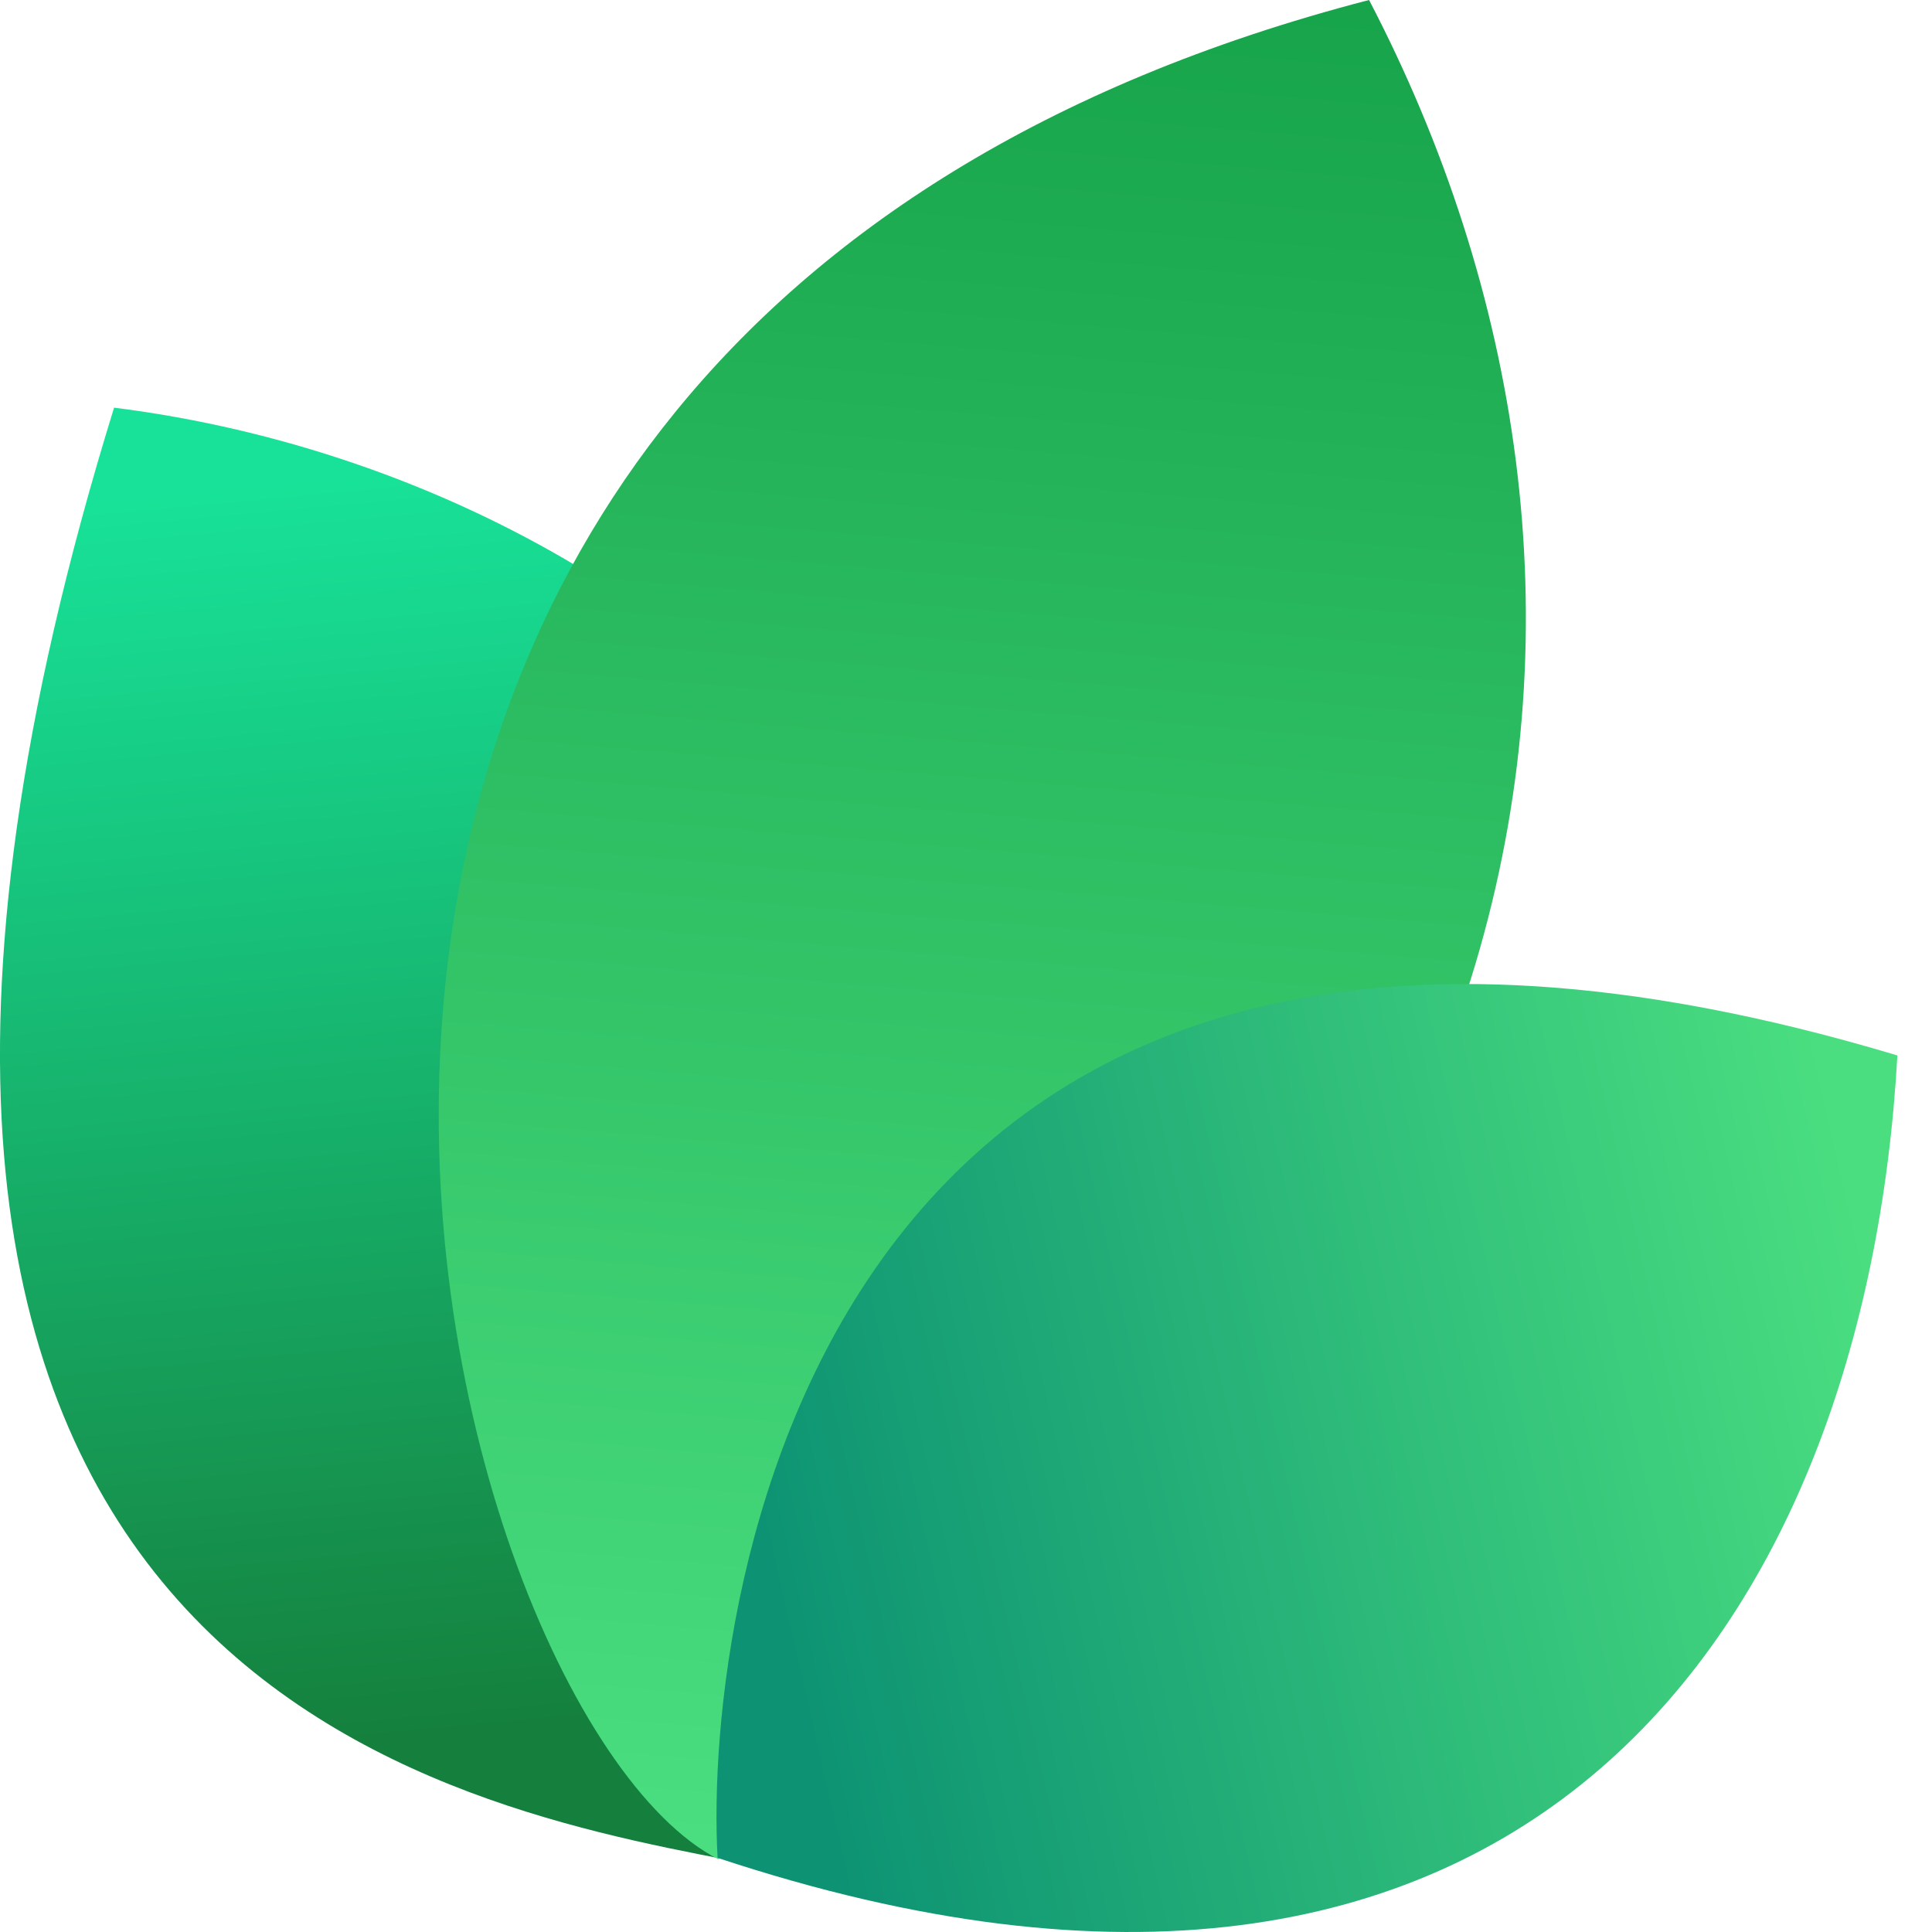
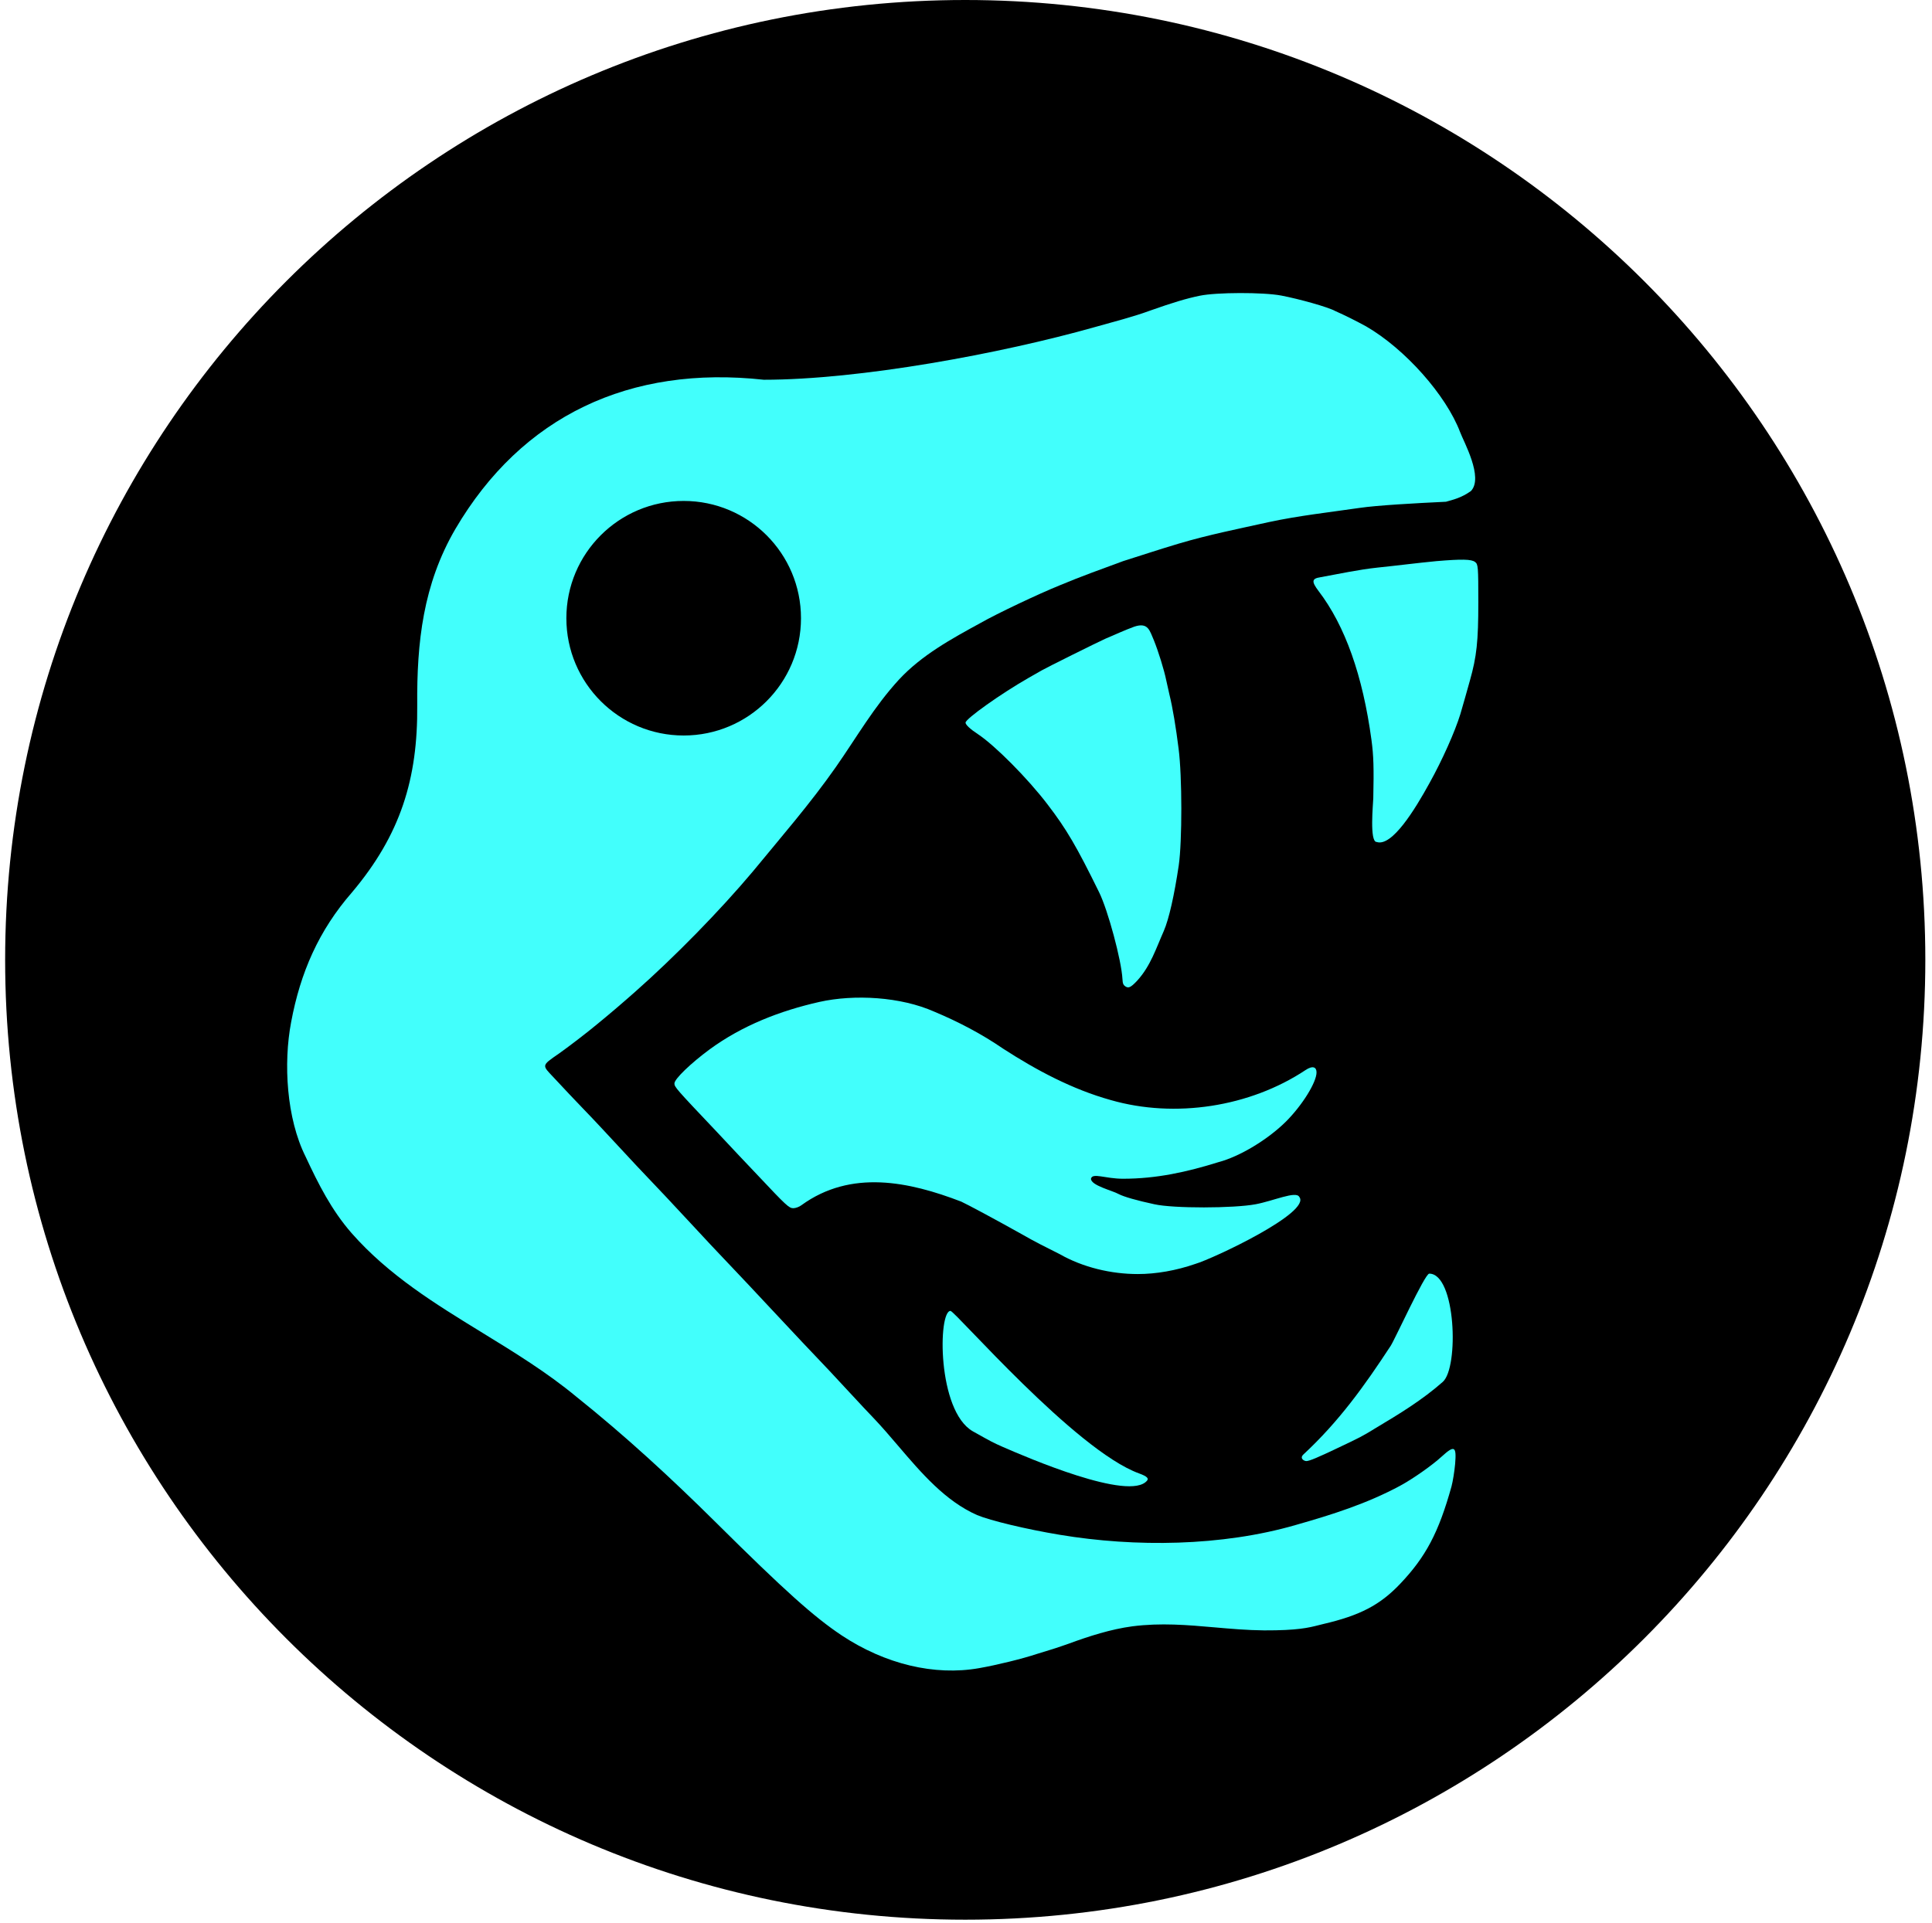
- <svg xmlns="http://www.w3.org/2000/svg" width="24" height="24" viewBox="0 0 24 24" fill="none">
-   <path d="M9.061 23.108C5.268 22.377 -3.391 20.627 1.417 5.064C9.634 6.099 16.973 14.064 9.061 23.108Z" fill="url(#paint0_linear_17557_2021)" />
-   <path d="M8.919 23.094C5.276 21.222 0.784 4.209 17.007 0C20.757 7.193 19.621 16.545 8.919 23.094Z" fill="url(#paint1_linear_17557_2021)" />
-   <path d="M8.914 23.079C8.735 19.882 10.159 9.085 23.57 13.111C23.181 20.123 18.984 26.418 8.914 23.079Z" fill="url(#paint2_linear_17557_2021)" />
-   <defs>
-     <linearGradient id="paint0_linear_17557_2021" x1="3.776" y1="5.916" x2="5.232" y2="21.559" gradientUnits="userSpaceOnUse">
-       <stop stop-color="#18E299" />
-       <stop offset="1" stop-color="#15803D" />
-     </linearGradient>
-     <linearGradient id="paint1_linear_17557_2021" x1="12.171" y1="-0.718" x2="10.19" y2="22.983" gradientUnits="userSpaceOnUse">
-       <stop stop-color="#16A34A" />
-       <stop offset="1" stop-color="#4ADE80" />
-     </linearGradient>
-     <linearGradient id="paint2_linear_17557_2021" x1="23.133" y1="15.353" x2="9.338" y2="18.52" gradientUnits="userSpaceOnUse">
-       <stop stop-color="#4ADE80" />
-       <stop offset="1" stop-color="#0D9373" />
-     </linearGradient>
-   </defs>
+ <svg xmlns="http://www.w3.org/2000/svg" width="212" height="211" viewBox="0 0 212 211" fill="none">
+   <circle cx="105.916" cy="105.352" r="105.352" fill="black" />
+   <path fill-rule="evenodd" clip-rule="evenodd" d="M126.323 34.049C128.618 33.236 130.225 32.748 131.653 32.459C133.459 32.08 138.608 32.062 140.596 32.441C142.583 32.821 145.744 33.706 146.521 34.14C147.666 34.648 148.801 35.221 149.9 35.82C154.181 38.295 158.68 43.373 160.216 47.42C160.61 48.481 162.818 52.421 161.405 53.897C160.332 54.657 159.461 54.844 158.666 55.071C155.27 55.234 151.146 55.46 149.177 55.749C145.85 56.233 142.544 56.595 139.241 57.303C135.92 58.041 132.631 58.69 129.359 59.662C127.313 60.27 125.287 60.943 123.252 61.585C120.906 62.45 118.601 63.273 116.296 64.241C113.93 65.199 109.395 67.349 107.624 68.361C104.422 70.108 101.126 71.908 98.627 74.612C95.887 77.598 94.001 80.93 91.708 84.207C88.908 88.208 85.699 91.893 82.603 95.662C78.989 99.962 74.057 105.003 69.703 108.852C68.334 110.066 66.946 111.252 65.53 112.411C64.518 113.26 62.495 114.814 61.375 115.609C60.32 116.342 59.841 116.652 59.82 116.991C59.802 117.278 60.115 117.587 60.688 118.193C62.368 120 62.567 120.199 64.085 121.789C64.898 122.62 66.632 124.481 67.969 125.926C69.306 127.372 70.606 128.763 70.859 129.016C72.034 130.245 73.876 132.196 76.099 134.599C77.436 136.044 78.736 137.436 78.989 137.689C79.549 138.267 84.048 143.037 85.855 144.988C87.137 146.361 89.034 148.385 90.01 149.397C90.263 149.65 91.564 151.041 92.9 152.487C94.237 153.932 95.538 155.323 95.791 155.576C96.737 156.563 97.65 157.633 98.572 158.713C101.115 161.691 103.717 164.739 107.209 166.291C108.69 166.905 112.593 167.845 116.296 168.459C124.56 169.833 134.08 169.734 142.203 167.375C146.195 166.238 149.982 165.044 153.639 163.075C155.067 162.298 157.126 160.852 158.192 159.876C159.601 158.594 159.836 158.72 159.674 160.671C159.601 161.485 159.421 162.605 159.276 163.147C157.867 168.206 156.458 170.88 153.621 173.861C151.417 176.174 149.231 177.312 145.202 178.252C145.03 178.292 144.862 178.335 144.69 178.379C143.622 178.651 142.389 178.965 138.701 178.95C136.839 178.931 135.051 178.774 133.279 178.618C130.313 178.358 127.393 178.101 124.245 178.505C121.895 178.822 119.513 179.583 117.29 180.402C116.124 180.814 114.953 181.192 113.767 181.54C112.195 182.064 109.395 182.751 107.444 183.094C102.548 183.961 97.128 182.66 92.358 179.499C89.323 177.475 86.107 174.602 78.538 167.086C73.619 162.211 68.623 157.606 63.217 153.282C59.998 150.619 56.456 148.446 52.925 146.28C47.773 143.119 42.644 139.972 38.575 135.34C36.367 132.81 34.94 129.968 33.534 126.956C31.433 122.752 31.087 116.702 31.945 112.194C32.964 106.733 34.981 102.123 38.629 97.939C43.949 91.62 45.853 85.493 45.783 77.413C45.728 70.48 46.429 64.152 49.957 58.08C57.264 45.62 69.137 40.072 83.813 41.681C94.365 41.681 109.846 38.81 120.168 35.893C122.22 35.313 124.32 34.787 126.323 34.049ZM75.02 80.728C82.129 80.728 87.893 74.964 87.893 67.855C87.893 60.746 82.129 54.983 75.02 54.983C67.911 54.983 62.148 60.746 62.148 67.855C62.148 74.964 67.911 80.728 75.02 80.728Z" fill="#42FFFC" />
+   <path d="M157.61 61.59C155.469 61.795 153.337 62.075 151.197 62.294C149.071 62.52 146.976 62.978 144.874 63.36C143.934 63.505 143.898 63.83 144.693 64.878C147.602 68.69 149.535 74.147 150.492 81.212C150.727 82.946 150.763 84.283 150.691 87.626C150.672 88.237 150.265 92.414 151.057 92.414C152.735 92.982 155.262 88.855 156.852 85.964C158.279 83.398 159.652 80.308 160.248 78.375C160.619 77.137 160.942 75.929 161.296 74.689C162.037 72.069 162.217 70.389 162.217 66.143C162.217 62.168 162.199 61.933 161.856 61.68C161.459 61.373 160.393 61.355 157.61 61.59Z" fill="#42FFFC" />
+   <path d="M124.468 68.781C123.396 69.171 122.357 69.658 121.306 70.1C120.566 70.425 114.748 73.316 114.297 73.587C114.134 73.677 113.502 74.039 112.905 74.382C109.834 76.135 105.95 78.899 105.95 79.315C105.95 79.549 106.474 80.037 107.305 80.579C109.184 81.826 112.779 85.44 114.965 88.313C117.025 91.005 118.127 92.884 120.602 97.925C121.577 99.894 123.059 105.423 123.167 107.447C123.185 107.989 123.289 108.133 123.506 108.278C123.795 108.44 123.998 108.495 124.811 107.609C126.26 106.007 126.862 104.078 127.702 102.189C128.28 100.852 128.858 98.25 129.346 94.98C129.725 92.342 129.725 85.223 129.328 82.169C129.039 79.857 128.677 77.652 128.316 76.207C128.208 75.755 128.063 75.069 127.973 74.671C127.738 73.515 127.106 71.491 126.618 70.281C126.157 69.244 126.013 68.266 124.468 68.781Z" fill="#42FFFC" />
+   <path d="M89.904 109.972C85.583 110.949 81.46 112.553 77.872 115.176C75.812 116.694 74.006 118.428 74.006 118.916C74.006 119.314 74.168 119.494 78.703 124.282C80.239 125.926 82.226 128.04 83.129 128.98C86.273 132.323 86.58 132.612 87.049 132.612C87.302 132.612 87.7 132.467 87.935 132.287C93.376 128.335 99.746 129.684 105.477 131.889C106.182 132.214 109.09 133.768 112.089 135.448C113.451 136.239 114.873 136.949 116.281 137.653C118.83 139.109 121.927 139.839 124.844 139.839C126.85 139.839 129.054 139.46 131.186 138.719C133.073 138.164 143.956 133.064 142.567 131.365C142.207 130.689 139.749 131.808 137.78 132.178C135.377 132.63 128.765 132.648 126.669 132.178C124.736 131.763 123.345 131.365 122.749 131.058C122.079 130.675 119.713 130.125 119.713 129.378C119.872 128.684 121.26 129.378 123.229 129.378C126.903 129.378 130.24 128.639 133.715 127.553C136.045 126.938 139.117 125.077 141.104 123.108C142.911 121.301 144.464 118.79 144.464 117.705C144.464 117.119 144.051 116.923 143.254 117.452C137.162 121.496 128.94 122.773 121.881 120.741C117.646 119.56 113.719 117.461 110.048 115.086C107.713 113.48 105.125 112.128 102.514 111.038C98.835 109.403 93.76 109.111 89.904 109.972Z" fill="#42FFFC" />
+   <path d="M152.597 147.724C149.718 152.118 146.944 155.998 143.034 159.632C142.566 160.067 143.094 160.367 143.345 160.367C143.68 160.367 144.667 159.943 146.761 158.944C149.336 157.726 149.483 157.646 151.011 156.708C153.565 155.185 156.08 153.651 158.317 151.675C160.108 150.098 159.755 139.793 156.831 139.793C156.35 139.793 153.065 147.01 152.597 147.724Z" fill="#42FFFC" />
+   <path d="M106.754 157.103C108.843 158.273 108.904 158.31 110.021 158.806C112.587 159.925 123.971 164.85 125.871 162.509C126.05 162.288 125.934 162.062 124.987 161.719C117.999 159.188 104.789 143.883 104.298 143.883C102.924 143.883 102.822 154.862 106.754 157.103Z" fill="#42FFFC" />
</svg>
